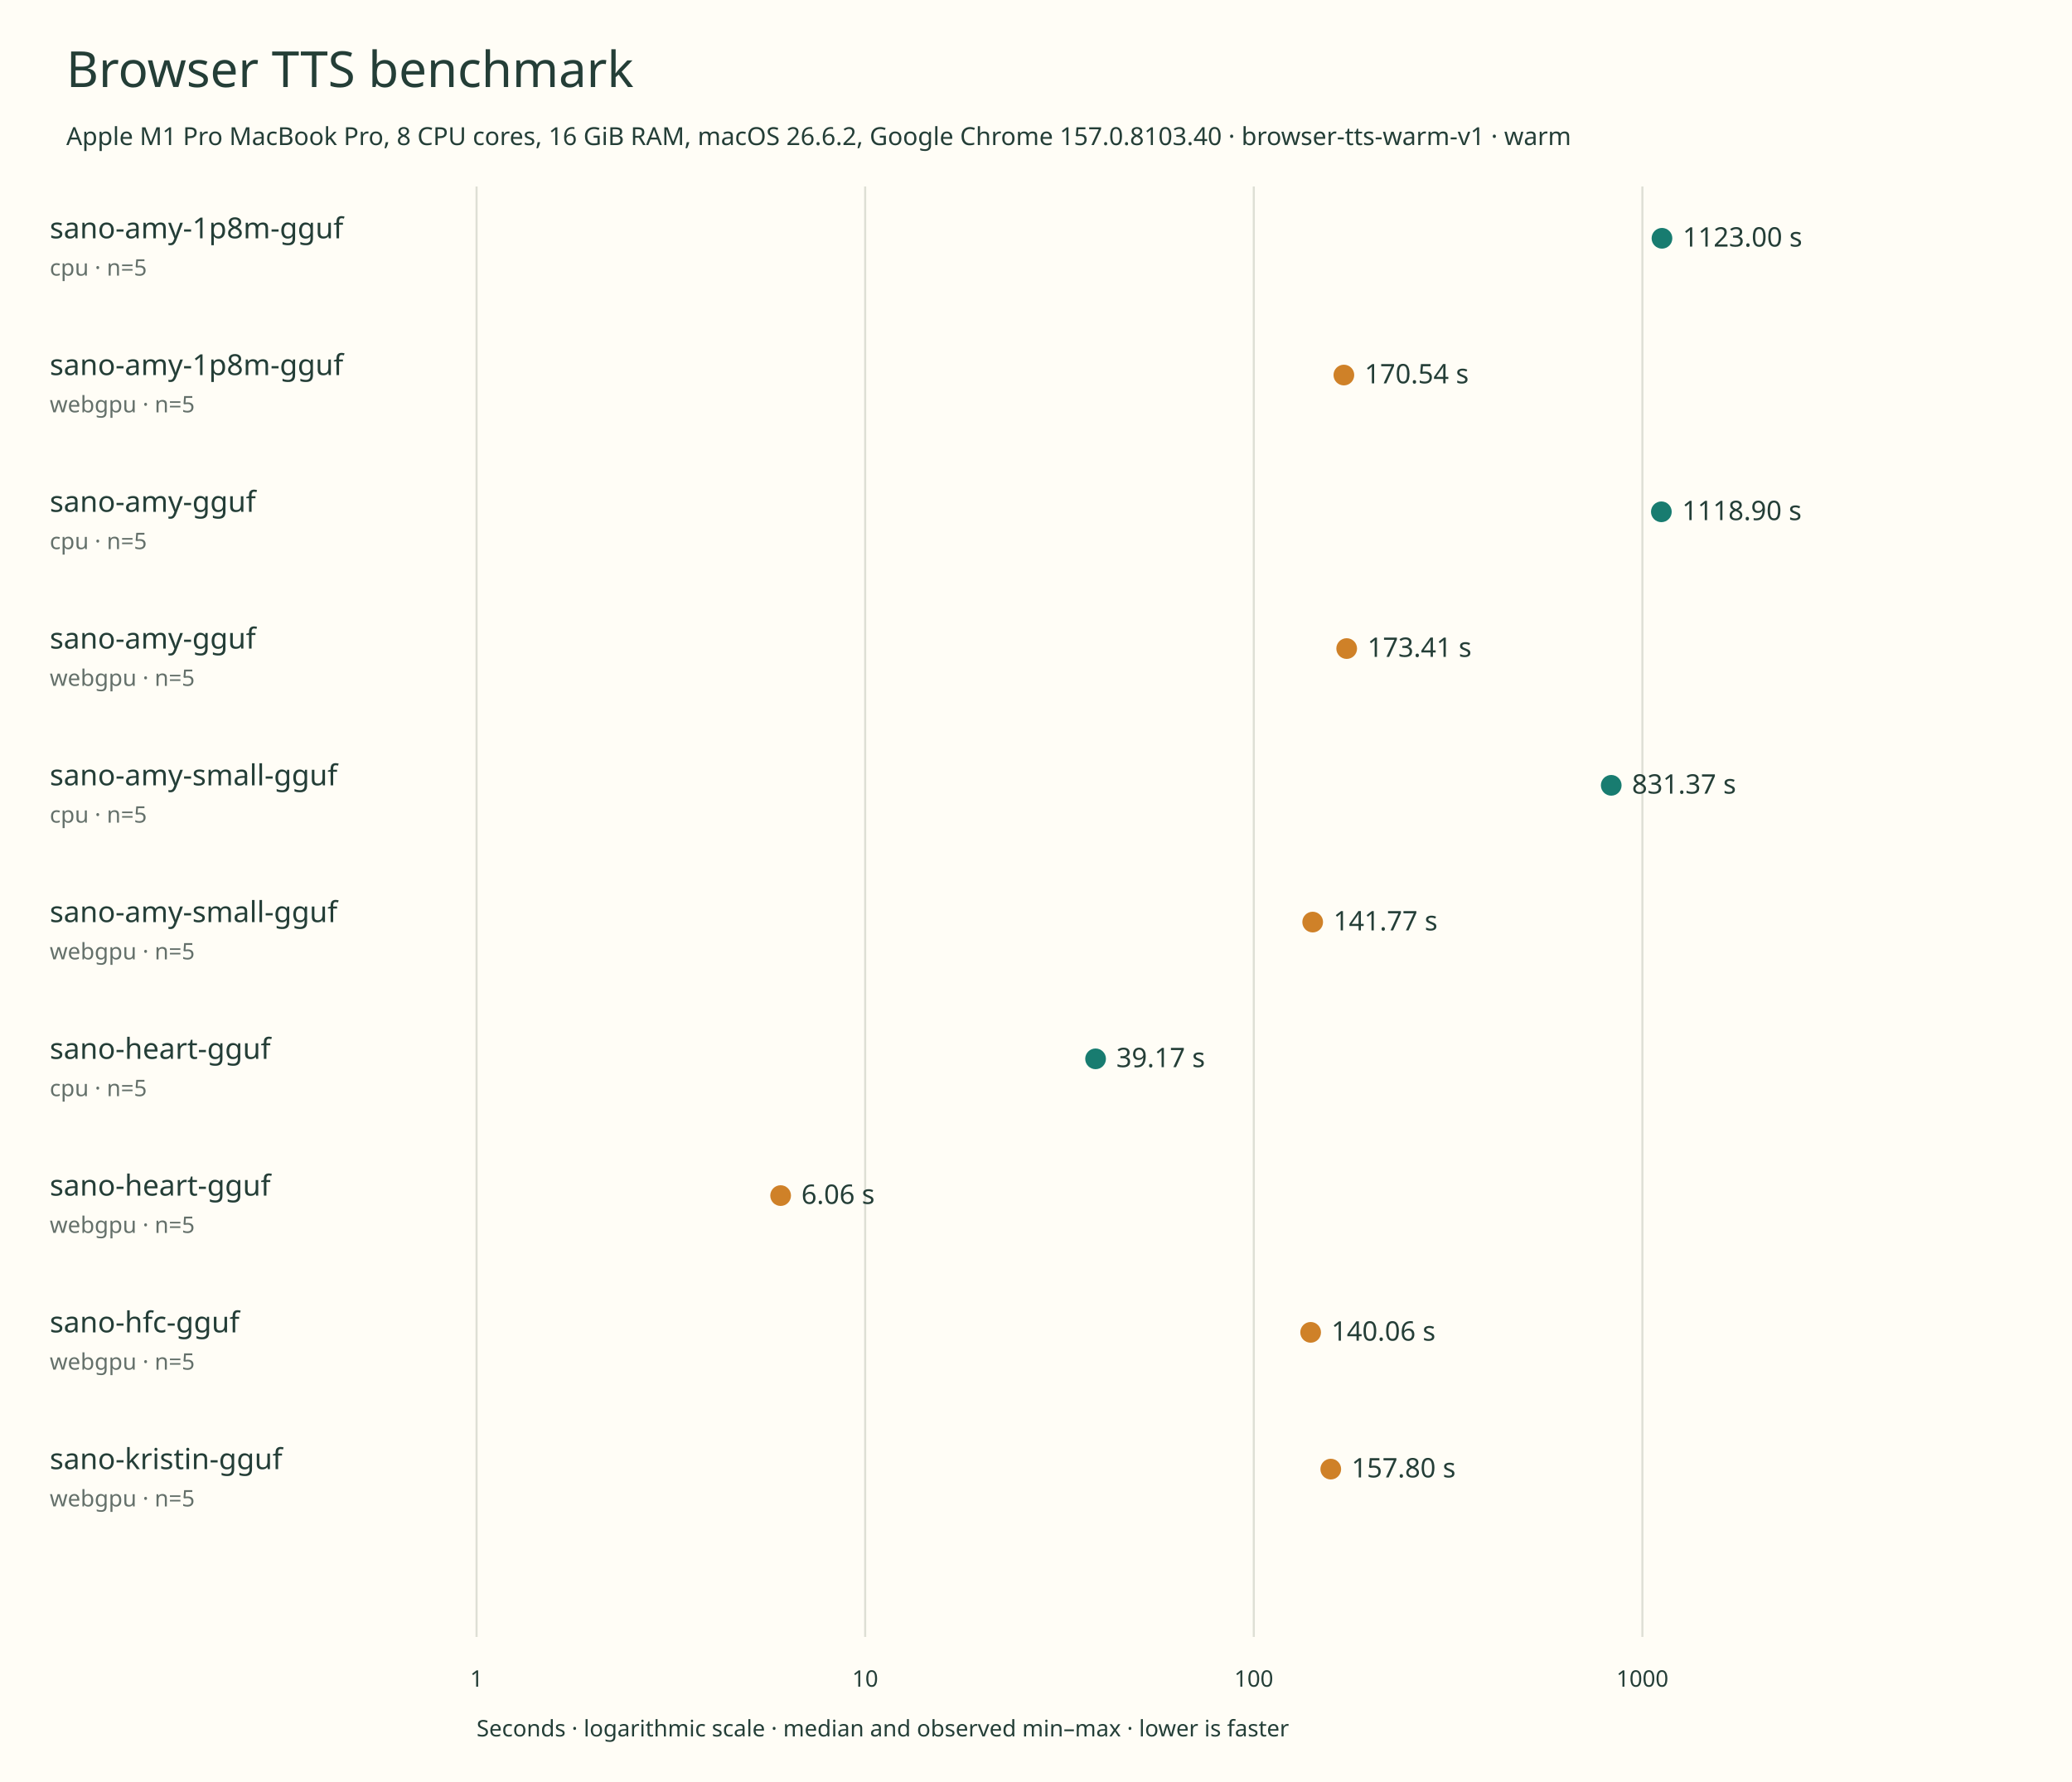
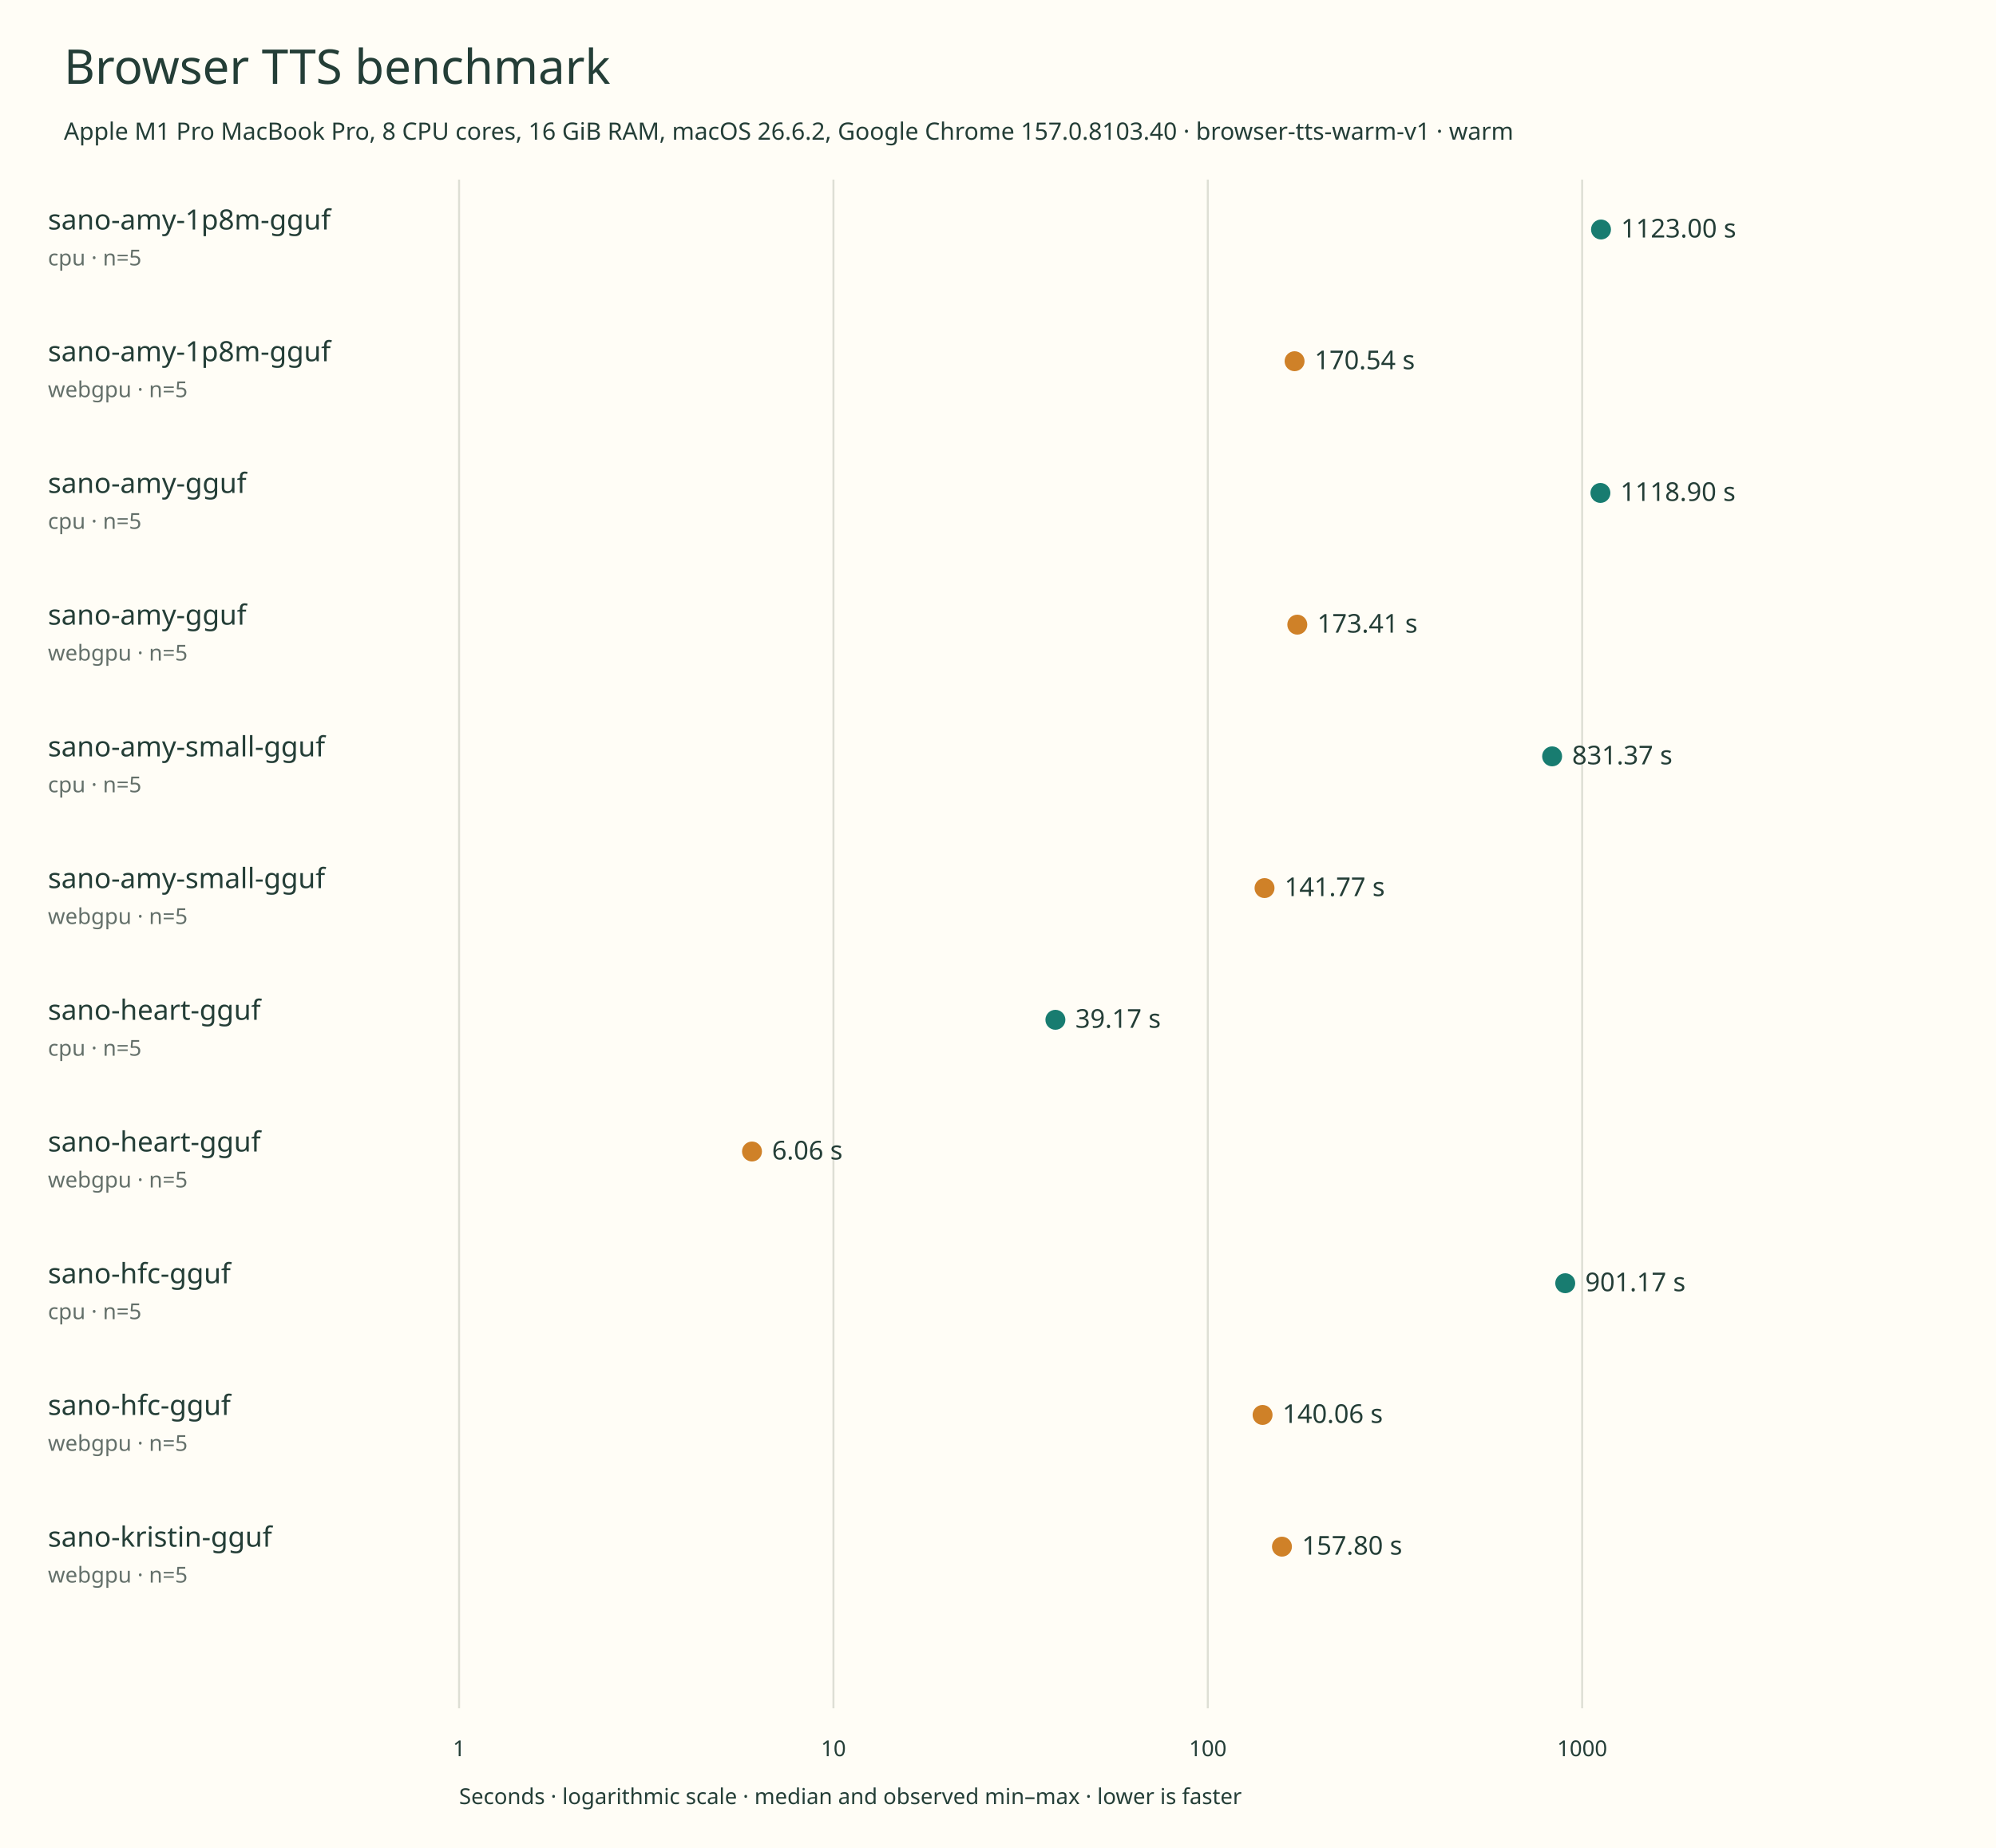
- <svg xmlns="http://www.w3.org/2000/svg" width="1000" height="860" viewBox="0 0 1000 860" role="img" aria-labelledby="title desc">
+ <svg xmlns="http://www.w3.org/2000/svg" width="1000" height="926" viewBox="0 0 1000 926" role="img" aria-labelledby="title desc">
  <rect width="100%" height="100%" fill="#fffdf6" />
  <g font-family="system-ui,sans-serif" fill="#243e37">
    <text x="32" y="42" font-size="24">Browser TTS benchmark</text>
    <text x="32" y="70" font-size="12">Apple M1 Pro MacBook Pro, 8 CPU cores, 16 GiB RAM, macOS 26.6.2, Google Chrome 157.0.8103.40 · browser-tts-warm-v1 · warm</text>
-     <path d="M230 90V790" stroke="#dedfd5" />
-     <text x="230" y="814" text-anchor="middle" font-size="11">1</text>
-     <path d="M417.554 90V790" stroke="#dedfd5" />
-     <text x="417.554" y="814" text-anchor="middle" font-size="11">10</text>
-     <path d="M605.108 90V790" stroke="#dedfd5" />
-     <text x="605.108" y="814" text-anchor="middle" font-size="11">100</text>
-     <path d="M792.662 90V790" stroke="#dedfd5" />
-     <text x="792.662" y="814" text-anchor="middle" font-size="11">1000</text>
+     <path d="M230 90V856" stroke="#dedfd5" />
+     <text x="230" y="880" text-anchor="middle" font-size="11">1</text>
+     <path d="M417.554 90V856" stroke="#dedfd5" />
+     <text x="417.554" y="880" text-anchor="middle" font-size="11">10</text>
+     <path d="M605.108 90V856" stroke="#dedfd5" />
+     <text x="605.108" y="880" text-anchor="middle" font-size="11">100</text>
+     <path d="M792.662 90V856" stroke="#dedfd5" />
+     <text x="792.662" y="880" text-anchor="middle" font-size="11">1000</text>
    <text x="24" y="115" font-size="14">sano-amy-1p8m-gguf</text>
    <text x="24" y="133" font-size="11" fill="#64706a">cpu · n=5</text>
    <path d="M802.088 115H802.123" stroke="#243e37" stroke-width="2" />
    <circle cx="802.11" cy="115" r="5" fill="#187c70" />
    <text x="812.11" y="119" font-size="13">1123.00 s</text>
    <text x="24" y="181" font-size="14">sano-amy-1p8m-gguf</text>
    <text x="24" y="199" font-size="11" fill="#64706a">webgpu · n=5</text>
    <path d="M648.318 181H650.393" stroke="#243e37" stroke-width="2" />
    <circle cx="648.589" cy="181" r="5" fill="#cf8128" />
    <text x="658.589" y="185" font-size="13">170.54 s</text>
    <text x="24" y="247" font-size="14">sano-amy-gguf</text>
    <text x="24" y="265" font-size="11" fill="#64706a">cpu · n=5</text>
    <path d="M801.739 247H801.857" stroke="#243e37" stroke-width="2" />
    <circle cx="801.813" cy="247" r="5" fill="#187c70" />
    <text x="811.813" y="251" font-size="13">1118.90 s</text>
    <text x="24" y="313" font-size="14">sano-amy-gguf</text>
    <text x="24" y="331" font-size="11" fill="#64706a">webgpu · n=5</text>
    <path d="M649.774 313H650.123" stroke="#243e37" stroke-width="2" />
    <circle cx="649.946" cy="313" r="5" fill="#cf8128" />
    <text x="659.946" y="317" font-size="13">173.41 s</text>
    <text x="24" y="379" font-size="14">sano-amy-small-gguf</text>
    <text x="24" y="397" font-size="11" fill="#64706a">cpu · n=5</text>
    <path d="M777.614 379H777.665" stroke="#243e37" stroke-width="2" />
    <circle cx="777.619" cy="379" r="5" fill="#187c70" />
    <text x="787.619" y="383" font-size="13">831.37 s</text>
    <text x="24" y="445" font-size="14">sano-amy-small-gguf</text>
    <text x="24" y="463" font-size="11" fill="#64706a">webgpu · n=5</text>
    <path d="M633.434 445H633.979" stroke="#243e37" stroke-width="2" />
    <circle cx="633.538" cy="445" r="5" fill="#cf8128" />
    <text x="643.538" y="449" font-size="13">141.77 s</text>
    <text x="24" y="511" font-size="14">sano-heart-gguf</text>
    <text x="24" y="529" font-size="11" fill="#64706a">cpu · n=5</text>
    <path d="M528.585 511H529.152" stroke="#243e37" stroke-width="2" />
    <circle cx="528.755" cy="511" r="5" fill="#187c70" />
    <text x="538.755" y="515" font-size="13">39.17 s</text>
    <text x="24" y="577" font-size="14">sano-heart-gguf</text>
    <text x="24" y="595" font-size="11" fill="#64706a">webgpu · n=5</text>
    <path d="M376.349 577H377.628" stroke="#243e37" stroke-width="2" />
    <circle cx="376.753" cy="577" r="5" fill="#cf8128" />
    <text x="386.753" y="581" font-size="13">6.06 s</text>
    <text x="24" y="643" font-size="14">sano-hfc-gguf</text>
-     <text x="24" y="661" font-size="11" fill="#64706a">webgpu · n=5</text>
-     <path d="M632.003 643H632.848" stroke="#243e37" stroke-width="2" />
-     <circle cx="632.552" cy="643" r="5" fill="#cf8128" />
-     <text x="642.552" y="647" font-size="13">140.06 s</text>
-     <text x="24" y="709" font-size="14">sano-kristin-gguf</text>
+     <text x="24" y="661" font-size="11" fill="#64706a">cpu · n=5</text>
+     <path d="M784.18 643H784.199" stroke="#243e37" stroke-width="2" />
+     <circle cx="784.186" cy="643" r="5" fill="#187c70" />
+     <text x="794.186" y="647" font-size="13">901.17 s</text>
+     <text x="24" y="709" font-size="14">sano-hfc-gguf</text>
    <text x="24" y="727" font-size="11" fill="#64706a">webgpu · n=5</text>
-     <path d="M641.352 709H643.088" stroke="#243e37" stroke-width="2" />
-     <circle cx="642.262" cy="709" r="5" fill="#cf8128" />
-     <text x="652.262" y="713" font-size="13">157.80 s</text>
-     <text x="230" y="838" font-size="11">Seconds · logarithmic scale · median and observed min–max · lower is faster</text>
+     <path d="M632.003 709H632.848" stroke="#243e37" stroke-width="2" />
+     <circle cx="632.552" cy="709" r="5" fill="#cf8128" />
+     <text x="642.552" y="713" font-size="13">140.06 s</text>
+     <text x="24" y="775" font-size="14">sano-kristin-gguf</text>
+     <text x="24" y="793" font-size="11" fill="#64706a">webgpu · n=5</text>
+     <path d="M641.352 775H643.088" stroke="#243e37" stroke-width="2" />
+     <circle cx="642.262" cy="775" r="5" fill="#cf8128" />
+     <text x="652.262" y="779" font-size="13">157.80 s</text>
+     <text x="230" y="904" font-size="11">Seconds · logarithmic scale · median and observed min–max · lower is faster</text>
  </g>
</svg>
